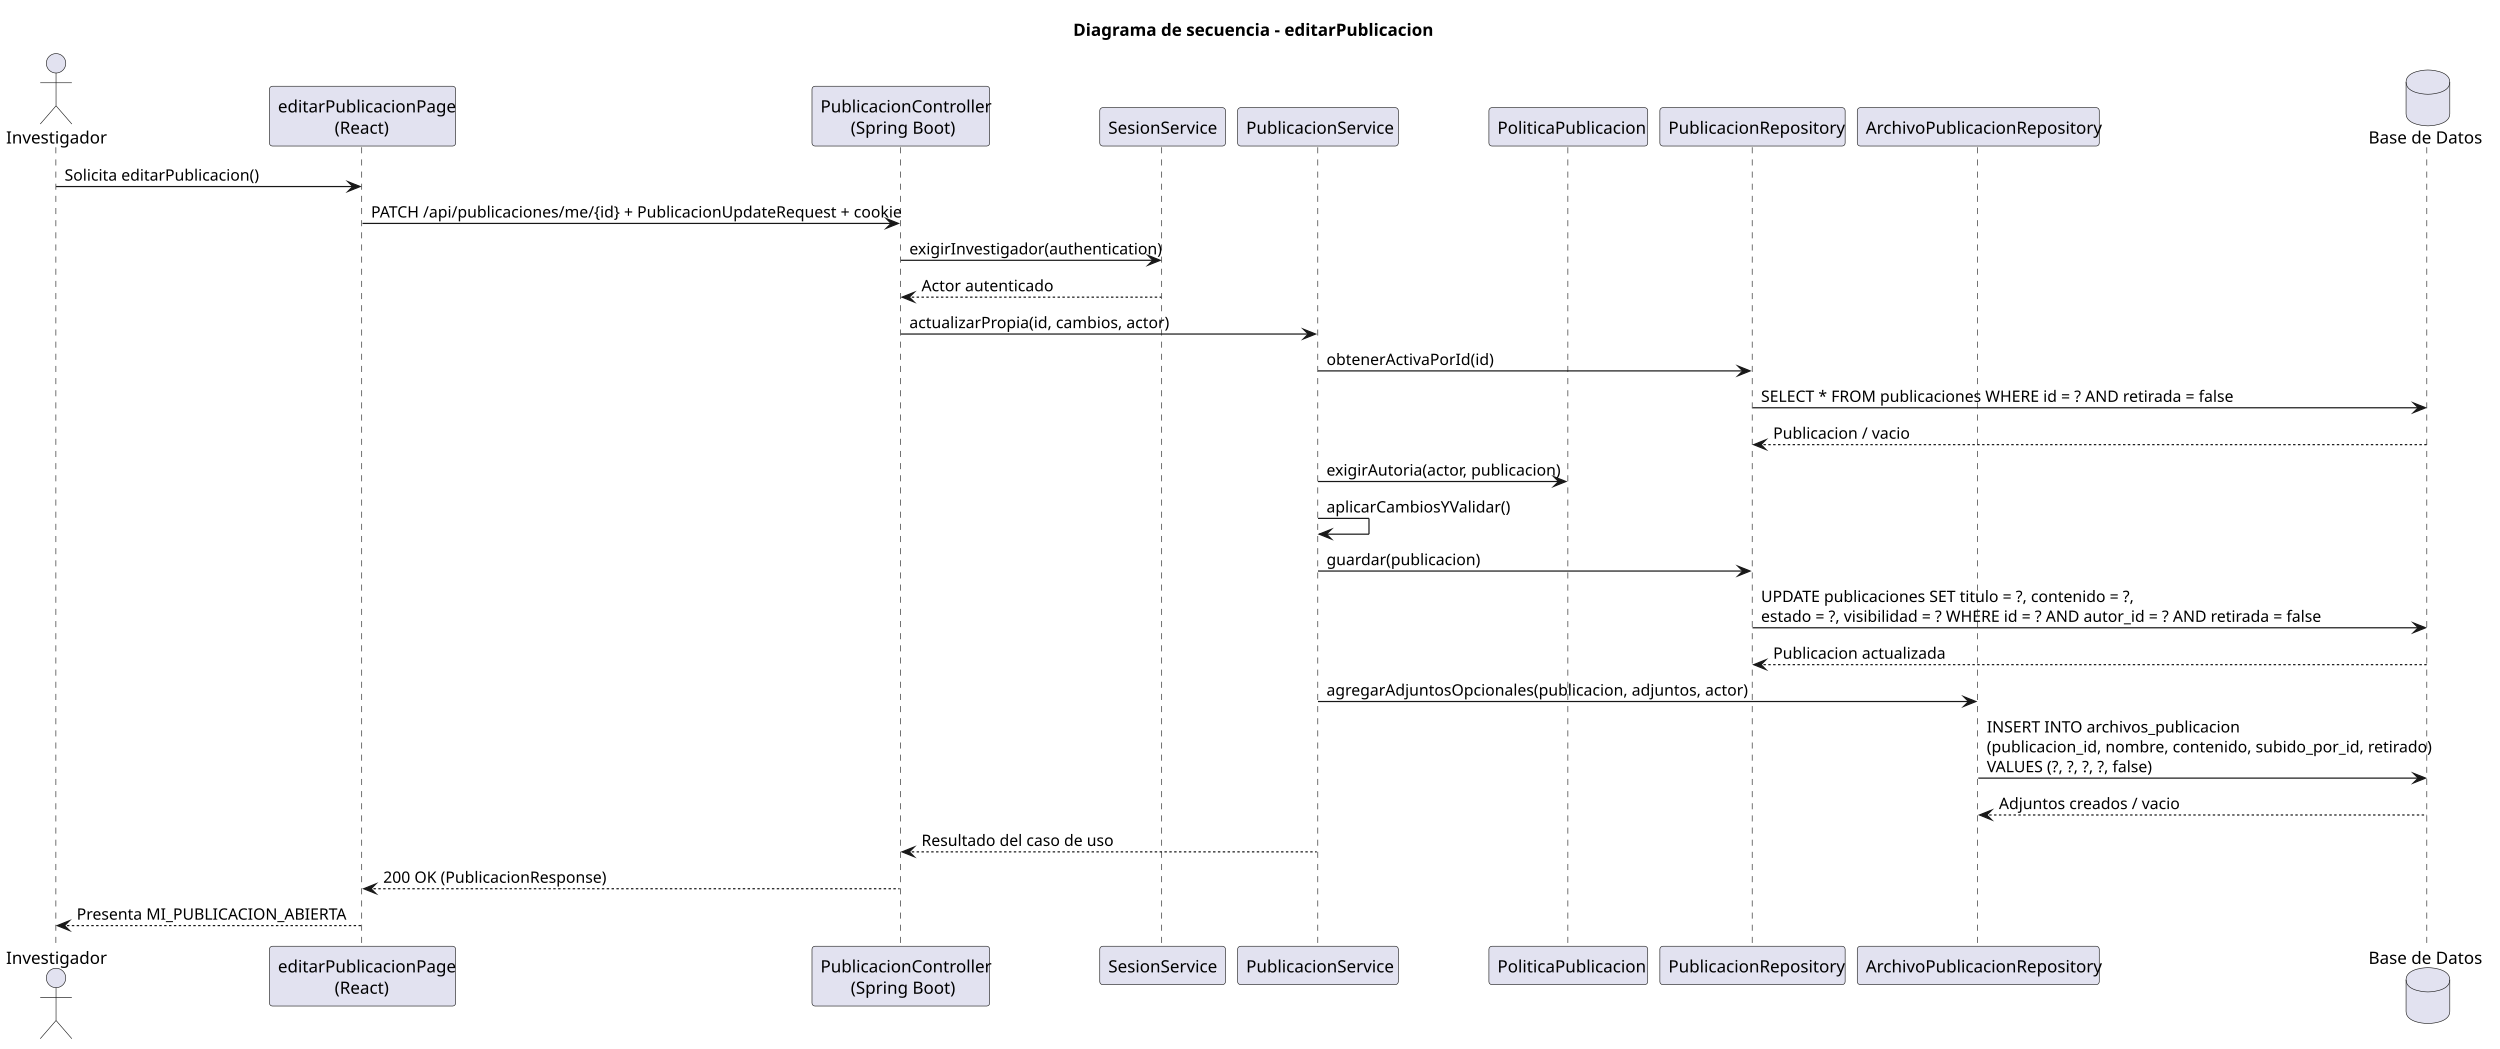
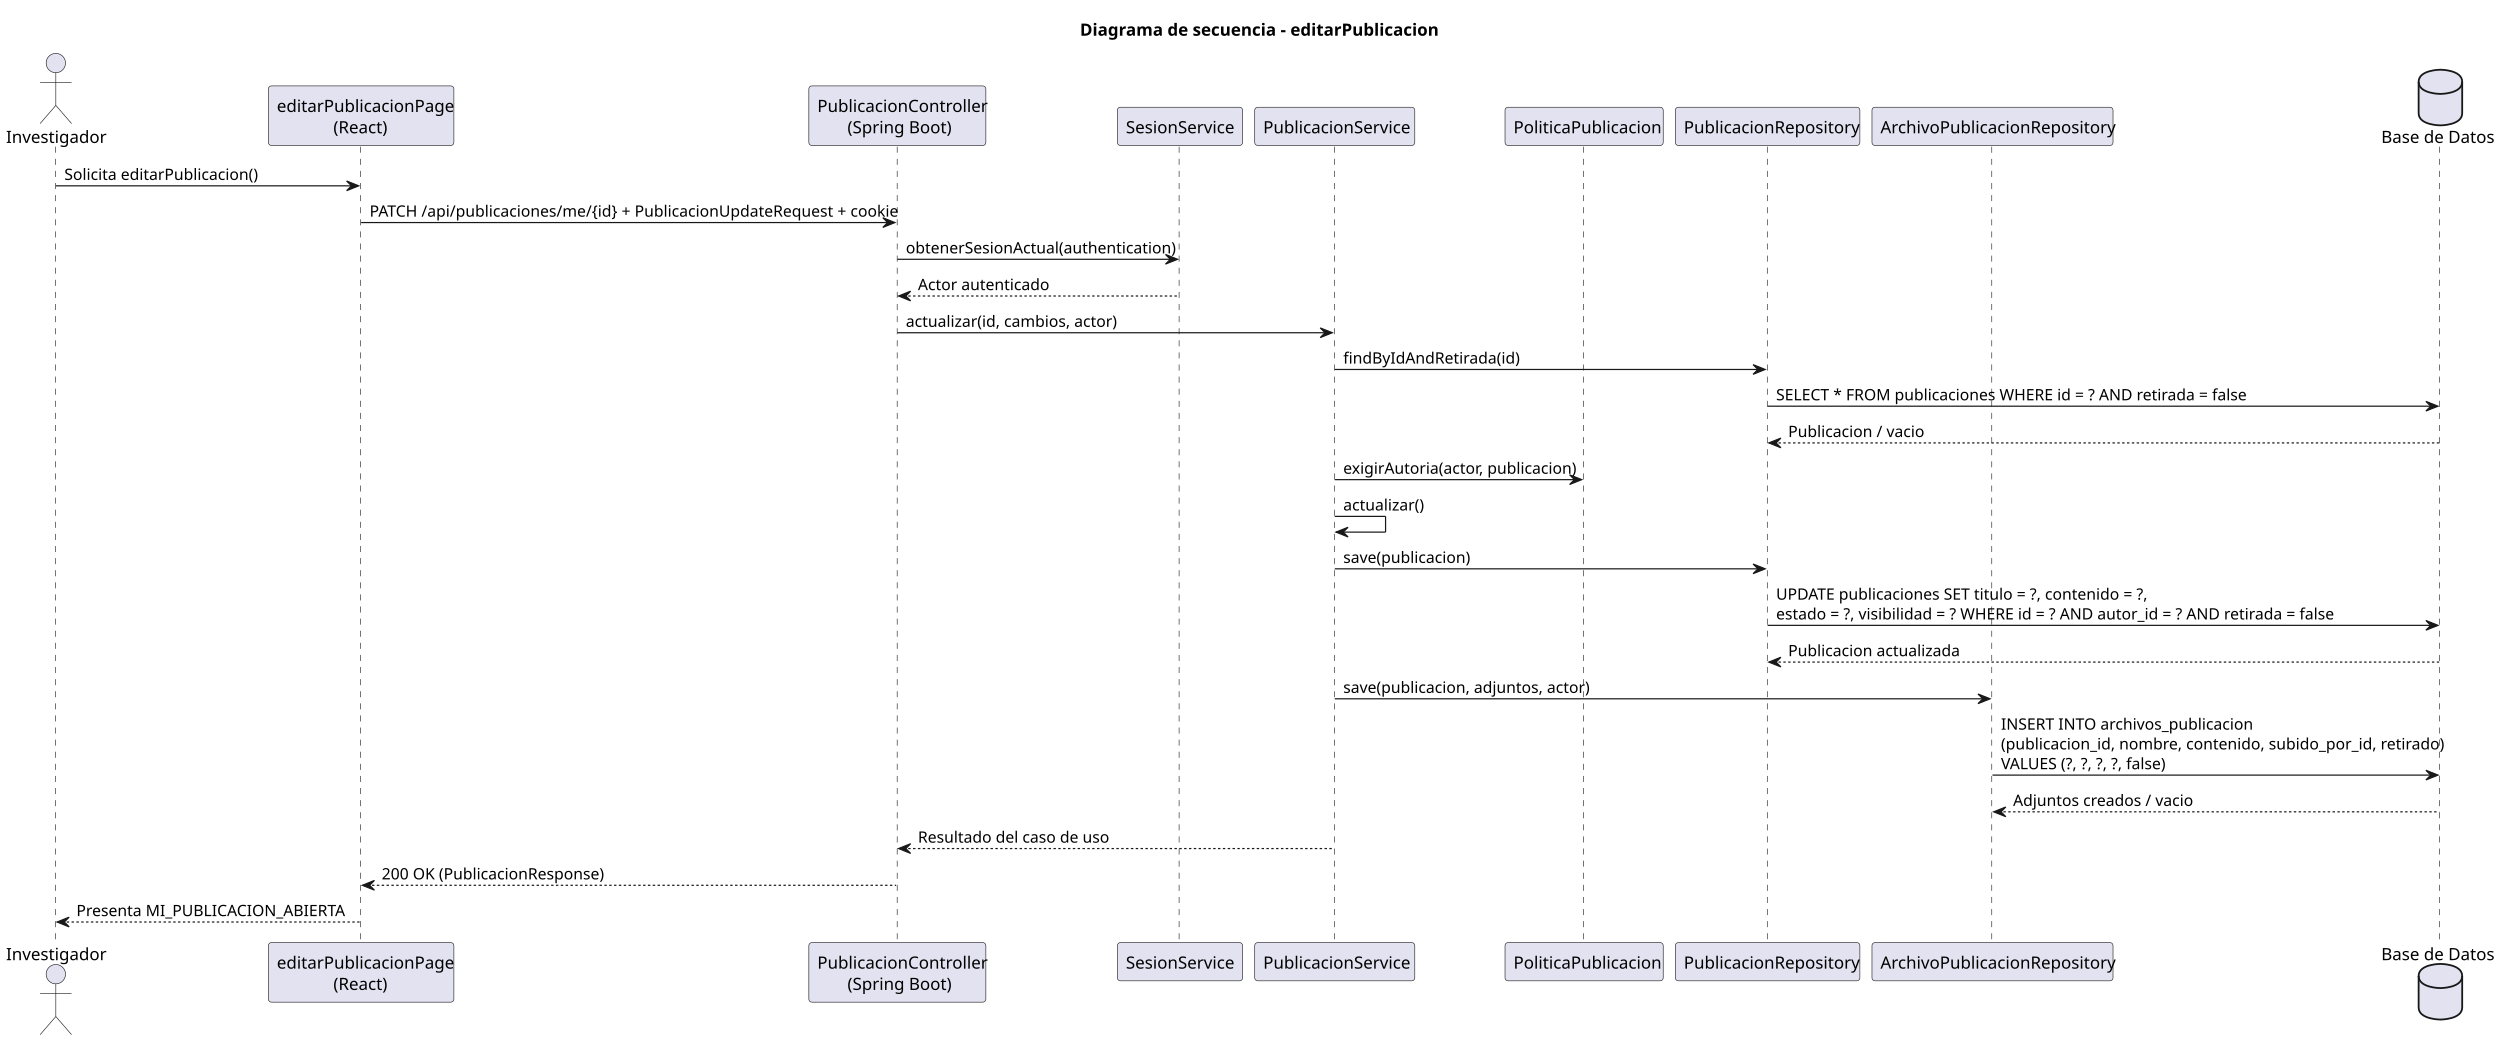
- <svg xmlns="http://www.w3.org/2000/svg" contentStyleType="text/css" data-diagram-type="SEQUENCE" height="863px" preserveAspectRatio="none" style="width:2058px;height:863px;background:#FFFFFF;" version="1.1" viewBox="0 0 2058 863" width="2058px" zoomAndPan="magnify">
+ <svg xmlns="http://www.w3.org/2000/svg" contentStyleType="text/css" height="862px" preserveAspectRatio="none" style="width:2066px;height:862px;background:#FFFFFF;" version="1.1" viewBox="0 0 2066 862" width="2066px" zoomAndPan="magnify">
  <defs />
  <g>
-     <g class="title" data-source-line="1">
-       <text fill="#000000" font-family="sans-serif" font-size="14" font-weight="700" lengthAdjust="spacing" textLength="284.772" x="883.409" y="29.533">Diagrama de secuencia - editarPublicacion</text>
-     </g>
-     <g class="participant-lifeline" data-entity-uid="part1" data-qualified-name="Investigador" data-source-line="2" id="part1-lifeline">
-       <g>
-         <rect fill="#000000" fill-opacity="0" height="658.734" width="8" x="42.134" y="121.219" />
-         <line style="stroke:#181818;stroke-width:0.5;stroke-dasharray:5,5;" x1="46" x2="46" y1="121.219" y2="779.953" />
-       </g>
-     </g>
-     <g class="participant-lifeline" data-entity-uid="part2" data-qualified-name="Frontend" data-source-line="3" id="part2-lifeline">
-       <g>
-         <rect fill="#000000" fill-opacity="0" height="658.734" width="8" x="294.434" y="121.219" />
-         <line style="stroke:#181818;stroke-width:0.5;stroke-dasharray:5,5;" x1="297.776" x2="297.776" y1="121.219" y2="779.953" />
-       </g>
-     </g>
-     <g class="participant-lifeline" data-entity-uid="part3" data-qualified-name="Api" data-source-line="4" id="part3-lifeline">
-       <g>
-         <rect fill="#000000" fill-opacity="0" height="658.734" width="8" x="737.57" y="121.219" />
-         <line style="stroke:#181818;stroke-width:0.5;stroke-dasharray:5,5;" x1="741.425" x2="741.425" y1="121.219" y2="779.953" />
-       </g>
-     </g>
-     <g class="participant-lifeline" data-entity-uid="part4" data-qualified-name="Sesion" data-source-line="5" id="part4-lifeline">
-       <g>
-         <rect fill="#000000" fill-opacity="0" height="658.734" width="8" x="953.066" y="121.219" />
-         <line style="stroke:#181818;stroke-width:0.5;stroke-dasharray:5,5;" x1="956.321" x2="956.321" y1="121.219" y2="779.953" />
-       </g>
-     </g>
-     <g class="participant-lifeline" data-entity-uid="part5" data-qualified-name="Service" data-source-line="6" id="part5-lifeline">
-       <g>
-         <rect fill="#000000" fill-opacity="0" height="658.734" width="8" x="1080.952" y="121.219" />
-         <line style="stroke:#181818;stroke-width:0.5;stroke-dasharray:5,5;" x1="1084.811" x2="1084.811" y1="121.219" y2="779.953" />
-       </g>
-     </g>
-     <g class="participant-lifeline" data-entity-uid="part6" data-qualified-name="Policy" data-source-line="7" id="part6-lifeline">
-       <g>
-         <rect fill="#000000" fill-opacity="0" height="658.734" width="8" x="1287.034" y="121.219" />
-         <line style="stroke:#181818;stroke-width:0.5;stroke-dasharray:5,5;" x1="1290.669" x2="1290.669" y1="121.219" y2="779.953" />
-       </g>
-     </g>
-     <g class="participant-lifeline" data-entity-uid="part7" data-qualified-name="Repo" data-source-line="8" id="part7-lifeline">
-       <g>
-         <rect fill="#000000" fill-opacity="0" height="658.734" width="8" x="1438.658" y="121.219" />
-         <line style="stroke:#181818;stroke-width:0.5;stroke-dasharray:5,5;" x1="1442.399" x2="1442.399" y1="121.219" y2="779.953" />
-       </g>
-     </g>
-     <g class="participant-lifeline" data-entity-uid="part8" data-qualified-name="ArchivoRepo" data-source-line="9" id="part8-lifeline">
-       <g>
-         <rect fill="#000000" fill-opacity="0" height="658.734" width="8" x="1624.516" y="121.219" />
-         <line style="stroke:#181818;stroke-width:0.5;stroke-dasharray:5,5;" x1="1627.916" x2="1627.916" y1="121.219" y2="779.953" />
-       </g>
-     </g>
-     <g class="participant-lifeline" data-entity-uid="part9" data-qualified-name="DB" data-source-line="10" id="part9-lifeline">
-       <g>
-         <rect fill="#000000" fill-opacity="0" height="658.734" width="8" x="1994.672" y="121.219" />
-         <line style="stroke:#181818;stroke-width:0.5;stroke-dasharray:5,5;" x1="1997.755" x2="1997.755" y1="121.219" y2="779.953" />
-       </g>
-     </g>
-     <g class="participant participant-head" data-entity-uid="part1" data-qualified-name="Investigador" data-source-line="2" id="part1-head">
-       <text fill="#000000" font-family="sans-serif" font-size="14" lengthAdjust="spacing" textLength="76.269" x="5" y="118.143">Investigador</text>
-       <ellipse cx="46.134" cy="52.109" fill="#E2E2F0" rx="8" ry="8" style="stroke:#181818;stroke-width:0.5;" />
-       <path d="M46.134,60.109 L46.134,87.109 M33.134,68.109 L59.134,68.109 M46.134,87.109 L33.134,102.109 M46.134,87.109 L59.134,102.109" fill="none" style="stroke:#181818;stroke-width:0.5;" />
-     </g>
-     <g class="participant participant-tail" data-entity-uid="part1" data-qualified-name="Investigador" data-source-line="2" id="part1-tail">
-       <text fill="#000000" font-family="sans-serif" font-size="14" lengthAdjust="spacing" textLength="76.269" x="5" y="793.486">Investigador</text>
-       <ellipse cx="46.134" cy="805.062" fill="#E2E2F0" rx="8" ry="8" style="stroke:#181818;stroke-width:0.5;" />
-       <path d="M46.134,813.062 L46.134,840.062 M33.134,821.062 L59.134,821.062 M46.134,840.062 L33.134,855.062 M46.134,840.062 L59.134,855.062" fill="none" style="stroke:#181818;stroke-width:0.5;" />
-     </g>
-     <g class="participant participant-head" data-entity-uid="part2" data-qualified-name="Frontend" data-source-line="3" id="part2-head">
-       <rect fill="#E2E2F0" height="49.219" rx="2.5" ry="2.5" style="stroke:#181818;stroke-width:0.5;" width="153.316" x="221.776" y="71" />
-       <text fill="#000000" font-family="sans-serif" font-size="14" lengthAdjust="spacing" textLength="139.316" x="228.776" y="92.533">editarPublicacionPage</text>
-       <text fill="#000000" font-family="sans-serif" font-size="14" lengthAdjust="spacing" textLength="45.897" x="275.486" y="110.143">(React)</text>
-     </g>
-     <g class="participant participant-tail" data-entity-uid="part2" data-qualified-name="Frontend" data-source-line="3" id="part2-tail">
-       <rect fill="#E2E2F0" height="49.219" rx="2.5" ry="2.5" style="stroke:#181818;stroke-width:0.5;" width="153.316" x="221.776" y="778.953" />
-       <text fill="#000000" font-family="sans-serif" font-size="14" lengthAdjust="spacing" textLength="139.316" x="228.776" y="800.486">editarPublicacionPage</text>
-       <text fill="#000000" font-family="sans-serif" font-size="14" lengthAdjust="spacing" textLength="45.897" x="275.486" y="818.096">(React)</text>
-     </g>
-     <g class="participant participant-head" data-entity-uid="part3" data-qualified-name="Api" data-source-line="4" id="part3-head">
-       <rect fill="#E2E2F0" height="49.219" rx="2.5" ry="2.5" style="stroke:#181818;stroke-width:0.5;" width="146.289" x="668.425" y="71" />
-       <text fill="#000000" font-family="sans-serif" font-size="14" lengthAdjust="spacing" textLength="132.289" x="675.425" y="92.533">PublicacionController</text>
-       <text fill="#000000" font-family="sans-serif" font-size="14" lengthAdjust="spacing" textLength="82.482" x="700.329" y="110.143">(Spring Boot)</text>
-     </g>
-     <g class="participant participant-tail" data-entity-uid="part3" data-qualified-name="Api" data-source-line="4" id="part3-tail">
-       <rect fill="#E2E2F0" height="49.219" rx="2.5" ry="2.5" style="stroke:#181818;stroke-width:0.5;" width="146.289" x="668.425" y="778.953" />
-       <text fill="#000000" font-family="sans-serif" font-size="14" lengthAdjust="spacing" textLength="132.289" x="675.425" y="800.486">PublicacionController</text>
-       <text fill="#000000" font-family="sans-serif" font-size="14" lengthAdjust="spacing" textLength="82.482" x="700.329" y="818.096">(Spring Boot)</text>
-     </g>
-     <g class="participant participant-head" data-entity-uid="part4" data-qualified-name="Sesion" data-source-line="5" id="part4-head">
-       <rect fill="#E2E2F0" height="31.609" rx="2.5" ry="2.5" style="stroke:#181818;stroke-width:0.5;" width="103.489" x="905.321" y="88.609" />
-       <text fill="#000000" font-family="sans-serif" font-size="14" lengthAdjust="spacing" textLength="89.489" x="912.321" y="110.143">SesionService</text>
-     </g>
-     <g class="participant participant-tail" data-entity-uid="part4" data-qualified-name="Sesion" data-source-line="5" id="part4-tail">
-       <rect fill="#E2E2F0" height="31.609" rx="2.5" ry="2.5" style="stroke:#181818;stroke-width:0.5;" width="103.489" x="905.321" y="778.953" />
-       <text fill="#000000" font-family="sans-serif" font-size="14" lengthAdjust="spacing" textLength="89.489" x="912.321" y="800.486">SesionService</text>
-     </g>
-     <g class="participant participant-head" data-entity-uid="part5" data-qualified-name="Service" data-source-line="6" id="part5-head">
-       <rect fill="#E2E2F0" height="31.609" rx="2.5" ry="2.5" style="stroke:#181818;stroke-width:0.5;" width="132.282" x="1018.811" y="88.609" />
-       <text fill="#000000" font-family="sans-serif" font-size="14" lengthAdjust="spacing" textLength="118.282" x="1025.811" y="110.143">PublicacionService</text>
-     </g>
-     <g class="participant participant-tail" data-entity-uid="part5" data-qualified-name="Service" data-source-line="6" id="part5-tail">
-       <rect fill="#E2E2F0" height="31.609" rx="2.5" ry="2.5" style="stroke:#181818;stroke-width:0.5;" width="132.282" x="1018.811" y="778.953" />
-       <text fill="#000000" font-family="sans-serif" font-size="14" lengthAdjust="spacing" textLength="118.282" x="1025.811" y="800.486">PublicacionService</text>
-     </g>
-     <g class="participant participant-head" data-entity-uid="part6" data-qualified-name="Policy" data-source-line="7" id="part6-head">
-       <rect fill="#E2E2F0" height="31.609" rx="2.5" ry="2.5" style="stroke:#181818;stroke-width:0.5;" width="130.731" x="1225.669" y="88.609" />
-       <text fill="#000000" font-family="sans-serif" font-size="14" lengthAdjust="spacing" textLength="116.731" x="1232.669" y="110.143">PoliticaPublicacion</text>
-     </g>
-     <g class="participant participant-tail" data-entity-uid="part6" data-qualified-name="Policy" data-source-line="7" id="part6-tail">
-       <rect fill="#E2E2F0" height="31.609" rx="2.5" ry="2.5" style="stroke:#181818;stroke-width:0.5;" width="130.731" x="1225.669" y="778.953" />
-       <text fill="#000000" font-family="sans-serif" font-size="14" lengthAdjust="spacing" textLength="116.731" x="1232.669" y="800.486">PoliticaPublicacion</text>
-     </g>
-     <g class="participant participant-head" data-entity-uid="part7" data-qualified-name="Repo" data-source-line="8" id="part7-head">
-       <rect fill="#E2E2F0" height="31.609" rx="2.5" ry="2.5" style="stroke:#181818;stroke-width:0.5;" width="152.517" x="1366.399" y="88.609" />
-       <text fill="#000000" font-family="sans-serif" font-size="14" lengthAdjust="spacing" textLength="138.517" x="1373.399" y="110.143">PublicacionRepository</text>
-     </g>
-     <g class="participant participant-tail" data-entity-uid="part7" data-qualified-name="Repo" data-source-line="8" id="part7-tail">
-       <rect fill="#E2E2F0" height="31.609" rx="2.5" ry="2.5" style="stroke:#181818;stroke-width:0.5;" width="152.517" x="1366.399" y="778.953" />
-       <text fill="#000000" font-family="sans-serif" font-size="14" lengthAdjust="spacing" textLength="138.517" x="1373.399" y="800.486">PublicacionRepository</text>
-     </g>
-     <g class="participant participant-head" data-entity-uid="part8" data-qualified-name="ArchivoRepo" data-source-line="9" id="part8-head">
-       <rect fill="#E2E2F0" height="31.609" rx="2.5" ry="2.5" style="stroke:#181818;stroke-width:0.5;" width="199.199" x="1528.916" y="88.609" />
-       <text fill="#000000" font-family="sans-serif" font-size="14" lengthAdjust="spacing" textLength="185.199" x="1535.916" y="110.143">ArchivoPublicacionRepository</text>
-     </g>
-     <g class="participant participant-tail" data-entity-uid="part8" data-qualified-name="ArchivoRepo" data-source-line="9" id="part8-tail">
-       <rect fill="#E2E2F0" height="31.609" rx="2.5" ry="2.5" style="stroke:#181818;stroke-width:0.5;" width="199.199" x="1528.916" y="778.953" />
-       <text fill="#000000" font-family="sans-serif" font-size="14" lengthAdjust="spacing" textLength="185.199" x="1535.916" y="800.486">ArchivoPublicacionRepository</text>
-     </g>
-     <g class="participant participant-head" data-entity-uid="part9" data-qualified-name="DB" data-source-line="10" id="part9-head">
-       <text fill="#000000" font-family="sans-serif" font-size="14" lengthAdjust="spacing" textLength="91.834" x="1949.755" y="118.143">Base de Datos</text>
-       <path d="M1980.672,67.609 C1980.672,57.609 1998.672,57.609 1998.672,57.609 C1998.672,57.609 2016.672,57.609 2016.672,67.609 L2016.672,93.609 C2016.672,103.609 1998.672,103.609 1998.672,103.609 C1998.672,103.609 1980.672,103.609 1980.672,93.609 L1980.672,67.609" fill="#E2E2F0" style="stroke:#181818;stroke-width:0.5;" />
-       <path d="M1980.672,67.609 C1980.672,77.609 1998.672,77.609 1998.672,77.609 C1998.672,77.609 2016.672,77.609 2016.672,67.609" fill="none" style="stroke:#181818;stroke-width:0.5;" />
-     </g>
-     <g class="participant participant-tail" data-entity-uid="part9" data-qualified-name="DB" data-source-line="10" id="part9-tail">
-       <text fill="#000000" font-family="sans-serif" font-size="14" lengthAdjust="spacing" textLength="91.834" x="1949.755" y="793.486">Base de Datos</text>
-       <path d="M1980.672,806.562 C1980.672,796.562 1998.672,796.562 1998.672,796.562 C1998.672,796.562 2016.672,796.562 2016.672,806.562 L2016.672,832.562 C2016.672,842.562 1998.672,842.562 1998.672,842.562 C1998.672,842.562 1980.672,842.562 1980.672,832.562 L1980.672,806.562" fill="#E2E2F0" style="stroke:#181818;stroke-width:0.5;" />
-       <path d="M1980.672,806.562 C1980.672,816.562 1998.672,816.562 1998.672,816.562 C1998.672,816.562 2016.672,816.562 2016.672,806.562" fill="none" style="stroke:#181818;stroke-width:0.5;" />
-     </g>
-     <g class="message" data-entity-1="part1" data-entity-2="part2" data-source-line="12" id="msg1">
-       <polygon fill="#181818" points="286.434,149.57,296.434,153.57,286.434,157.57,290.434,153.57" style="stroke:#181818;stroke-width:1;stroke-linejoin:miter;stroke-miterlimit:10;" />
-       <line style="stroke:#181818;stroke-width:1;" x1="46.134" x2="292.434" y1="153.57" y2="153.57" />
-       <text fill="#000000" font-family="sans-serif" font-size="13" lengthAdjust="spacing" textLength="153.182" x="53.134" y="148.714">Solicita editarPublicacion()</text>
-     </g>
-     <g class="message" data-entity-1="part2" data-entity-2="part3" data-source-line="13" id="msg2">
-       <polygon fill="#181818" points="729.57,179.922,739.57,183.922,729.57,187.922,733.57,183.922" style="stroke:#181818;stroke-width:1;stroke-linejoin:miter;stroke-miterlimit:10;" />
-       <line style="stroke:#181818;stroke-width:1;" x1="298.434" x2="735.57" y1="183.922" y2="183.922" />
-       <text fill="#000000" font-family="sans-serif" font-size="13" lengthAdjust="spacing" textLength="419.136" x="305.434" y="179.065">PATCH /api/publicaciones/me/{id} + PublicacionUpdateRequest + cookie</text>
-     </g>
-     <g class="message" data-entity-1="part3" data-entity-2="part4" data-source-line="14" id="msg3">
-       <polygon fill="#181818" points="945.066,210.273,955.066,214.273,945.066,218.273,949.066,214.273" style="stroke:#181818;stroke-width:1;stroke-linejoin:miter;stroke-miterlimit:10;" />
-       <line style="stroke:#181818;stroke-width:1;" x1="741.57" x2="951.066" y1="214.273" y2="214.273" />
-       <text fill="#000000" font-family="sans-serif" font-size="13" lengthAdjust="spacing" textLength="191.496" x="748.57" y="209.417">exigirInvestigador(authentication)</text>
-     </g>
-     <g class="message" data-entity-1="part4" data-entity-2="part3" data-source-line="15" id="msg4">
-       <polygon fill="#181818" points="752.57,240.625,742.57,244.625,752.57,248.625,748.57,244.625" style="stroke:#181818;stroke-width:1;stroke-linejoin:miter;stroke-miterlimit:10;" />
-       <line style="stroke:#181818;stroke-width:1;stroke-dasharray:2,2;" x1="746.57" x2="956.066" y1="244.625" y2="244.625" />
-       <text fill="#000000" font-family="sans-serif" font-size="13" lengthAdjust="spacing" textLength="101.175" x="758.57" y="239.769">Actor autenticado</text>
-     </g>
-     <g class="message" data-entity-1="part3" data-entity-2="part5" data-source-line="16" id="msg5">
-       <polygon fill="#181818" points="1072.952,270.977,1082.952,274.977,1072.952,278.977,1076.952,274.977" style="stroke:#181818;stroke-width:1;stroke-linejoin:miter;stroke-miterlimit:10;" />
-       <line style="stroke:#181818;stroke-width:1;" x1="741.57" x2="1078.952" y1="274.977" y2="274.977" />
-       <text fill="#000000" font-family="sans-serif" font-size="13" lengthAdjust="spacing" textLength="203.747" x="748.57" y="270.12">actualizarPropia(id, cambios, actor)</text>
-     </g>
-     <g class="message" data-entity-1="part5" data-entity-2="part7" data-source-line="17" id="msg6">
-       <polygon fill="#181818" points="1430.658,301.328,1440.658,305.328,1430.658,309.328,1434.658,305.328" style="stroke:#181818;stroke-width:1;stroke-linejoin:miter;stroke-miterlimit:10;" />
-       <line style="stroke:#181818;stroke-width:1;" x1="1084.952" x2="1436.658" y1="305.328" y2="305.328" />
-       <text fill="#000000" font-family="sans-serif" font-size="13" lengthAdjust="spacing" textLength="129.34" x="1091.952" y="300.472">obtenerActivaPorId(id)</text>
-     </g>
-     <g class="message" data-entity-1="part7" data-entity-2="part9" data-source-line="18" id="msg7">
-       <polygon fill="#181818" points="1986.672,331.68,1996.672,335.68,1986.672,339.68,1990.672,335.68" style="stroke:#181818;stroke-width:1;stroke-linejoin:miter;stroke-miterlimit:10;" />
-       <line style="stroke:#181818;stroke-width:1;" x1="1442.658" x2="1992.672" y1="335.68" y2="335.68" />
-       <text fill="#000000" font-family="sans-serif" font-size="13" lengthAdjust="spacing" textLength="392.31" x="1449.658" y="330.823">SELECT * FROM publicaciones WHERE id = ? AND retirada = false</text>
-     </g>
-     <g class="message" data-entity-1="part9" data-entity-2="part7" data-source-line="19" id="msg8">
-       <polygon fill="#181818" points="1453.658,362.031,1443.658,366.031,1453.658,370.031,1449.658,366.031" style="stroke:#181818;stroke-width:1;stroke-linejoin:miter;stroke-miterlimit:10;" />
-       <line style="stroke:#181818;stroke-width:1;stroke-dasharray:2,2;" x1="1447.658" x2="1997.672" y1="366.031" y2="366.031" />
-       <text fill="#000000" font-family="sans-serif" font-size="13" lengthAdjust="spacing" textLength="107.669" x="1459.658" y="361.175">Publicacion / vacio</text>
-     </g>
-     <g class="message" data-entity-1="part5" data-entity-2="part6" data-source-line="20" id="msg9">
-       <polygon fill="#181818" points="1279.034,392.383,1289.034,396.383,1279.034,400.383,1283.034,396.383" style="stroke:#181818;stroke-width:1;stroke-linejoin:miter;stroke-miterlimit:10;" />
-       <line style="stroke:#181818;stroke-width:1;" x1="1084.952" x2="1285.034" y1="396.383" y2="396.383" />
-       <text fill="#000000" font-family="sans-serif" font-size="13" lengthAdjust="spacing" textLength="182.083" x="1091.952" y="391.526">exigirAutoria(actor, publicacion)</text>
-     </g>
-     <g class="message" data-entity-1="part5" data-entity-2="part5" data-source-line="21" id="msg10">
-       <line style="stroke:#181818;stroke-width:1;" x1="1084.952" x2="1126.952" y1="426.734" y2="426.734" />
-       <line style="stroke:#181818;stroke-width:1;" x1="1126.952" x2="1126.952" y1="426.734" y2="439.734" />
-       <line style="stroke:#181818;stroke-width:1;" x1="1085.952" x2="1126.952" y1="439.734" y2="439.734" />
-       <polygon fill="#181818" points="1095.952,435.734,1085.952,439.734,1095.952,443.734,1091.952,439.734" style="stroke:#181818;stroke-width:1;stroke-linejoin:miter;stroke-miterlimit:10;" />
-       <text fill="#000000" font-family="sans-serif" font-size="13" lengthAdjust="spacing" textLength="147.386" x="1091.952" y="421.878">aplicarCambiosYValidar()</text>
-     </g>
-     <g class="message" data-entity-1="part5" data-entity-2="part7" data-source-line="22" id="msg11">
-       <polygon fill="#181818" points="1430.658,466.086,1440.658,470.086,1430.658,474.086,1434.658,470.086" style="stroke:#181818;stroke-width:1;stroke-linejoin:miter;stroke-miterlimit:10;" />
-       <line style="stroke:#181818;stroke-width:1;" x1="1084.952" x2="1436.658" y1="470.086" y2="470.086" />
-       <text fill="#000000" font-family="sans-serif" font-size="13" lengthAdjust="spacing" textLength="118.511" x="1091.952" y="465.229">guardar(publicacion)</text>
-     </g>
-     <g class="message" data-entity-1="part7" data-entity-2="part9" data-source-line="23" id="msg12">
-       <polygon fill="#181818" points="1986.672,512.789,1996.672,516.789,1986.672,520.789,1990.672,516.789" style="stroke:#181818;stroke-width:1;stroke-linejoin:miter;stroke-miterlimit:10;" />
-       <line style="stroke:#181818;stroke-width:1;" x1="1442.658" x2="1992.672" y1="516.789" y2="516.789" />
-       <text fill="#000000" font-family="sans-serif" font-size="13" lengthAdjust="spacing" textLength="306.389" x="1449.658" y="495.581">UPDATE publicaciones SET titulo = ?, contenido = ?,</text>
-       <text fill="#000000" font-family="sans-serif" font-size="13" lengthAdjust="spacing" textLength="459.202" x="1449.658" y="511.933">estado = ?, visibilidad = ? WHERE id = ? AND autor_id = ? AND retirada = false</text>
-     </g>
-     <g class="message" data-entity-1="part9" data-entity-2="part7" data-source-line="24" id="msg13">
-       <polygon fill="#181818" points="1453.658,543.141,1443.658,547.141,1453.658,551.141,1449.658,547.141" style="stroke:#181818;stroke-width:1;stroke-linejoin:miter;stroke-miterlimit:10;" />
-       <line style="stroke:#181818;stroke-width:1;stroke-dasharray:2,2;" x1="1447.658" x2="1997.672" y1="547.141" y2="547.141" />
-       <text fill="#000000" font-family="sans-serif" font-size="13" lengthAdjust="spacing" textLength="135.865" x="1459.658" y="542.284">Publicacion actualizada</text>
-     </g>
-     <g class="message" data-entity-1="part5" data-entity-2="part8" data-source-line="25" id="msg14">
-       <polygon fill="#181818" points="1616.516,573.492,1626.516,577.492,1616.516,581.492,1620.516,577.492" style="stroke:#181818;stroke-width:1;stroke-linejoin:miter;stroke-miterlimit:10;" />
-       <line style="stroke:#181818;stroke-width:1;" x1="1084.952" x2="1622.516" y1="577.492" y2="577.492" />
-       <text fill="#000000" font-family="sans-serif" font-size="13" lengthAdjust="spacing" textLength="326.638" x="1091.952" y="572.636">agregarAdjuntosOpcionales(publicacion, adjuntos, actor)</text>
-     </g>
-     <g class="message" data-entity-1="part8" data-entity-2="part9" data-source-line="26" id="msg15">
-       <polygon fill="#181818" points="1986.672,636.547,1996.672,640.547,1986.672,644.547,1990.672,640.547" style="stroke:#181818;stroke-width:1;stroke-linejoin:miter;stroke-miterlimit:10;" />
-       <line style="stroke:#181818;stroke-width:1;" x1="1628.516" x2="1992.672" y1="640.547" y2="640.547" />
-       <text fill="#000000" font-family="sans-serif" font-size="13" lengthAdjust="spacing" textLength="206.629" x="1635.516" y="602.987">INSERT INTO archivos_publicacion</text>
-       <text fill="#000000" font-family="sans-serif" font-size="13" lengthAdjust="spacing" textLength="346.157" x="1635.516" y="619.339">(publicacion_id, nombre, contenido, subido_por_id, retirado)</text>
-       <text fill="#000000" font-family="sans-serif" font-size="13" lengthAdjust="spacing" textLength="148.846" x="1635.516" y="635.69">VALUES (?, ?, ?, ?, false)</text>
-     </g>
-     <g class="message" data-entity-1="part9" data-entity-2="part8" data-source-line="27" id="msg16">
-       <polygon fill="#181818" points="1639.516,666.898,1629.516,670.898,1639.516,674.898,1635.516,670.898" style="stroke:#181818;stroke-width:1;stroke-linejoin:miter;stroke-miterlimit:10;" />
-       <line style="stroke:#181818;stroke-width:1;stroke-dasharray:2,2;" x1="1633.516" x2="1997.672" y1="670.898" y2="670.898" />
-       <text fill="#000000" font-family="sans-serif" font-size="13" lengthAdjust="spacing" textLength="141.635" x="1645.516" y="666.042">Adjuntos creados / vacio</text>
-     </g>
-     <g class="message" data-entity-1="part5" data-entity-2="part3" data-source-line="28" id="msg17">
-       <polygon fill="#181818" points="752.57,697.25,742.57,701.25,752.57,705.25,748.57,701.25" style="stroke:#181818;stroke-width:1;stroke-linejoin:miter;stroke-miterlimit:10;" />
-       <line style="stroke:#181818;stroke-width:1;stroke-dasharray:2,2;" x1="746.57" x2="1083.952" y1="701.25" y2="701.25" />
-       <text fill="#000000" font-family="sans-serif" font-size="13" lengthAdjust="spacing" textLength="153.213" x="758.57" y="696.394">Resultado del caso de uso</text>
-     </g>
-     <g class="message" data-entity-1="part3" data-entity-2="part2" data-source-line="29" id="msg18">
-       <polygon fill="#181818" points="309.434,727.602,299.434,731.602,309.434,735.602,305.434,731.602" style="stroke:#181818;stroke-width:1;stroke-linejoin:miter;stroke-miterlimit:10;" />
-       <line style="stroke:#181818;stroke-width:1;stroke-dasharray:2,2;" x1="303.434" x2="740.57" y1="731.602" y2="731.602" />
-       <text fill="#000000" font-family="sans-serif" font-size="13" lengthAdjust="spacing" textLength="181.378" x="315.434" y="726.745">200 OK (PublicacionResponse)</text>
-     </g>
-     <g class="message" data-entity-1="part2" data-entity-2="part1" data-source-line="30" id="msg19">
-       <polygon fill="#181818" points="57.134,757.953,47.134,761.953,57.134,765.953,53.134,761.953" style="stroke:#181818;stroke-width:1;stroke-linejoin:miter;stroke-miterlimit:10;" />
-       <line style="stroke:#181818;stroke-width:1;stroke-dasharray:2,2;" x1="51.134" x2="297.434" y1="761.953" y2="761.953" />
-       <text fill="#000000" font-family="sans-serif" font-size="13" lengthAdjust="spacing" textLength="228.3" x="63.134" y="757.097">Presenta MI_PUBLICACION_ABIERTA</text>
-     </g>
+     <text fill="#000000" font-family="sans-serif" font-size="14" font-weight="bold" lengthAdjust="spacing" textLength="284.772" x="892.451" y="29.533">Diagrama de secuencia - editarPublicacion</text>
+     <line style="stroke:#181818;stroke-width:0.5;stroke-dasharray:5.0,5.0;" x1="46" x2="46" y1="121.219" y2="779.953" />
+     <line style="stroke:#181818;stroke-width:0.5;stroke-dasharray:5.0,5.0;" x1="297.776" x2="297.776" y1="121.219" y2="779.953" />
+     <line style="stroke:#181818;stroke-width:0.5;stroke-dasharray:5.0,5.0;" x1="741.425" x2="741.425" y1="121.219" y2="779.953" />
+     <line style="stroke:#181818;stroke-width:0.5;stroke-dasharray:5.0,5.0;" x1="974.406" x2="974.406" y1="121.219" y2="779.953" />
+     <line style="stroke:#181818;stroke-width:0.5;stroke-dasharray:5.0,5.0;" x1="1102.895" x2="1102.895" y1="121.219" y2="779.953" />
+     <line style="stroke:#181818;stroke-width:0.5;stroke-dasharray:5.0,5.0;" x1="1308.753" x2="1308.753" y1="121.219" y2="779.953" />
+     <line style="stroke:#181818;stroke-width:0.5;stroke-dasharray:5.0,5.0;" x1="1460.484" x2="1460.484" y1="121.219" y2="779.953" />
+     <line style="stroke:#181818;stroke-width:0.5;stroke-dasharray:5.0,5.0;" x1="1646.001" x2="1646.001" y1="121.219" y2="779.953" />
+     <line style="stroke:#181818;stroke-width:0.5;stroke-dasharray:5.0,5.0;" x1="2015.84" x2="2015.84" y1="121.219" y2="779.953" />
+     <text fill="#000000" font-family="sans-serif" font-size="14" lengthAdjust="spacing" textLength="76.269" x="5" y="118.143">Investigador</text>
+     <ellipse cx="46.134" cy="52.109" fill="#E2E2F0" rx="8" ry="8" style="stroke:#181818;stroke-width:0.5;" />
+     <path d="M46.134,60.109 L46.134,87.109 M33.134,68.109 L59.134,68.109 M46.134,87.109 L33.134,102.109 M46.134,87.109 L59.134,102.109 " fill="none" style="stroke:#181818;stroke-width:0.5;" />
+     <text fill="#000000" font-family="sans-serif" font-size="14" lengthAdjust="spacing" textLength="76.269" x="5" y="793.486">Investigador</text>
+     <ellipse cx="46.134" cy="805.062" fill="#E2E2F0" rx="8" ry="8" style="stroke:#181818;stroke-width:0.5;" />
+     <path d="M46.134,813.062 L46.134,840.062 M33.134,821.062 L59.134,821.062 M46.134,840.062 L33.134,855.062 M46.134,840.062 L59.134,855.062 " fill="none" style="stroke:#181818;stroke-width:0.5;" />
+     <rect fill="#E2E2F0" height="49.219" rx="2.5" ry="2.5" style="stroke:#181818;stroke-width:0.5;" width="153.316" x="221.776" y="71" />
+     <text fill="#000000" font-family="sans-serif" font-size="14" lengthAdjust="spacing" textLength="139.316" x="228.776" y="92.533">editarPublicacionPage</text>
+     <text fill="#000000" font-family="sans-serif" font-size="14" lengthAdjust="spacing" textLength="45.897" x="275.486" y="110.143">(React)</text>
+     <rect fill="#E2E2F0" height="49.219" rx="2.5" ry="2.5" style="stroke:#181818;stroke-width:0.5;" width="153.316" x="221.776" y="778.953" />
+     <text fill="#000000" font-family="sans-serif" font-size="14" lengthAdjust="spacing" textLength="139.316" x="228.776" y="800.486">editarPublicacionPage</text>
+     <text fill="#000000" font-family="sans-serif" font-size="14" lengthAdjust="spacing" textLength="45.897" x="275.486" y="818.096">(React)</text>
+     <rect fill="#E2E2F0" height="49.219" rx="2.5" ry="2.5" style="stroke:#181818;stroke-width:0.5;" width="146.289" x="668.425" y="71" />
+     <text fill="#000000" font-family="sans-serif" font-size="14" lengthAdjust="spacing" textLength="132.289" x="675.425" y="92.533">PublicacionController</text>
+     <text fill="#000000" font-family="sans-serif" font-size="14" lengthAdjust="spacing" textLength="82.482" x="700.329" y="110.143">(Spring Boot)</text>
+     <rect fill="#E2E2F0" height="49.219" rx="2.5" ry="2.5" style="stroke:#181818;stroke-width:0.5;" width="146.289" x="668.425" y="778.953" />
+     <text fill="#000000" font-family="sans-serif" font-size="14" lengthAdjust="spacing" textLength="132.289" x="675.425" y="800.486">PublicacionController</text>
+     <text fill="#000000" font-family="sans-serif" font-size="14" lengthAdjust="spacing" textLength="82.482" x="700.329" y="818.096">(Spring Boot)</text>
+     <rect fill="#E2E2F0" height="31.609" rx="2.5" ry="2.5" style="stroke:#181818;stroke-width:0.5;" width="103.489" x="923.406" y="88.609" />
+     <text fill="#000000" font-family="sans-serif" font-size="14" lengthAdjust="spacing" textLength="89.489" x="930.406" y="110.143">SesionService</text>
+     <rect fill="#E2E2F0" height="31.609" rx="2.5" ry="2.5" style="stroke:#181818;stroke-width:0.5;" width="103.489" x="923.406" y="778.953" />
+     <text fill="#000000" font-family="sans-serif" font-size="14" lengthAdjust="spacing" textLength="89.489" x="930.406" y="800.486">SesionService</text>
+     <rect fill="#E2E2F0" height="31.609" rx="2.5" ry="2.5" style="stroke:#181818;stroke-width:0.5;" width="132.282" x="1036.895" y="88.609" />
+     <text fill="#000000" font-family="sans-serif" font-size="14" lengthAdjust="spacing" textLength="118.282" x="1043.895" y="110.143">PublicacionService</text>
+     <rect fill="#E2E2F0" height="31.609" rx="2.5" ry="2.5" style="stroke:#181818;stroke-width:0.5;" width="132.282" x="1036.895" y="778.953" />
+     <text fill="#000000" font-family="sans-serif" font-size="14" lengthAdjust="spacing" textLength="118.282" x="1043.895" y="800.486">PublicacionService</text>
+     <rect fill="#E2E2F0" height="31.609" rx="2.5" ry="2.5" style="stroke:#181818;stroke-width:0.5;" width="130.731" x="1243.753" y="88.609" />
+     <text fill="#000000" font-family="sans-serif" font-size="14" lengthAdjust="spacing" textLength="116.731" x="1250.753" y="110.143">PoliticaPublicacion</text>
+     <rect fill="#E2E2F0" height="31.609" rx="2.5" ry="2.5" style="stroke:#181818;stroke-width:0.5;" width="130.731" x="1243.753" y="778.953" />
+     <text fill="#000000" font-family="sans-serif" font-size="14" lengthAdjust="spacing" textLength="116.731" x="1250.753" y="800.486">PoliticaPublicacion</text>
+     <rect fill="#E2E2F0" height="31.609" rx="2.5" ry="2.5" style="stroke:#181818;stroke-width:0.5;" width="152.517" x="1384.484" y="88.609" />
+     <text fill="#000000" font-family="sans-serif" font-size="14" lengthAdjust="spacing" textLength="138.517" x="1391.484" y="110.143">PublicacionRepository</text>
+     <rect fill="#E2E2F0" height="31.609" rx="2.5" ry="2.5" style="stroke:#181818;stroke-width:0.5;" width="152.517" x="1384.484" y="778.953" />
+     <text fill="#000000" font-family="sans-serif" font-size="14" lengthAdjust="spacing" textLength="138.517" x="1391.484" y="800.486">PublicacionRepository</text>
+     <rect fill="#E2E2F0" height="31.609" rx="2.5" ry="2.5" style="stroke:#181818;stroke-width:0.5;" width="199.199" x="1547.001" y="88.609" />
+     <text fill="#000000" font-family="sans-serif" font-size="14" lengthAdjust="spacing" textLength="185.199" x="1554.001" y="110.143">ArchivoPublicacionRepository</text>
+     <rect fill="#E2E2F0" height="31.609" rx="2.5" ry="2.5" style="stroke:#181818;stroke-width:0.5;" width="199.199" x="1547.001" y="778.953" />
+     <text fill="#000000" font-family="sans-serif" font-size="14" lengthAdjust="spacing" textLength="185.199" x="1554.001" y="800.486">ArchivoPublicacionRepository</text>
+     <text fill="#000000" font-family="sans-serif" font-size="14" lengthAdjust="spacing" textLength="91.834" x="1967.84" y="118.143">Base de Datos</text>
+     <path d="M1998.757,67.609 C1998.757,57.609 2016.757,57.609 2016.757,57.609 C2016.757,57.609 2034.757,57.609 2034.757,67.609 L2034.757,93.609 C2034.757,103.609 2016.757,103.609 2016.757,103.609 C2016.757,103.609 1998.757,103.609 1998.757,93.609 L1998.757,67.609 " fill="#E2E2F0" style="stroke:#181818;stroke-width:1.5;" />
+     <path d="M1998.757,67.609 C1998.757,77.609 2016.757,77.609 2016.757,77.609 C2016.757,77.609 2034.757,77.609 2034.757,67.609 " fill="none" style="stroke:#181818;stroke-width:1.5;" />
+     <text fill="#000000" font-family="sans-serif" font-size="14" lengthAdjust="spacing" textLength="91.834" x="1967.84" y="793.486">Base de Datos</text>
+     <path d="M1998.757,806.562 C1998.757,796.562 2016.757,796.562 2016.757,796.562 C2016.757,796.562 2034.757,796.562 2034.757,806.562 L2034.757,832.562 C2034.757,842.562 2016.757,842.562 2016.757,842.562 C2016.757,842.562 1998.757,842.562 1998.757,832.562 L1998.757,806.562 " fill="#E2E2F0" style="stroke:#181818;stroke-width:1.5;" />
+     <path d="M1998.757,806.562 C1998.757,816.562 2016.757,816.562 2016.757,816.562 C2016.757,816.562 2034.757,816.562 2034.757,806.562 " fill="none" style="stroke:#181818;stroke-width:1.5;" />
+     <polygon fill="#181818" points="286.434,149.57,296.434,153.57,286.434,157.57,290.434,153.57" style="stroke:#181818;stroke-width:1;" />
+     <line style="stroke:#181818;stroke-width:1;" x1="46.134" x2="292.434" y1="153.57" y2="153.57" />
+     <text fill="#000000" font-family="sans-serif" font-size="13" lengthAdjust="spacing" textLength="153.182" x="53.134" y="148.714">Solicita editarPublicacion()</text>
+     <polygon fill="#181818" points="729.57,179.922,739.57,183.922,729.57,187.922,733.57,183.922" style="stroke:#181818;stroke-width:1;" />
+     <line style="stroke:#181818;stroke-width:1;" x1="298.434" x2="735.57" y1="183.922" y2="183.922" />
+     <text fill="#000000" font-family="sans-serif" font-size="13" lengthAdjust="spacing" textLength="419.136" x="305.434" y="179.065">PATCH /api/publicaciones/me/{id} + PublicacionUpdateRequest + cookie</text>
+     <polygon fill="#181818" points="963.15,210.273,973.15,214.273,963.15,218.273,967.15,214.273" style="stroke:#181818;stroke-width:1;" />
+     <line style="stroke:#181818;stroke-width:1;" x1="741.57" x2="969.15" y1="214.273" y2="214.273" />
+     <text fill="#000000" font-family="sans-serif" font-size="13" lengthAdjust="spacing" textLength="209.581" x="748.57" y="209.417">obtenerSesionActual(authentication)</text>
+     <polygon fill="#181818" points="752.57,240.625,742.57,244.625,752.57,248.625,748.57,244.625" style="stroke:#181818;stroke-width:1;" />
+     <line style="stroke:#181818;stroke-width:1;stroke-dasharray:2.0,2.0;" x1="746.57" x2="974.15" y1="244.625" y2="244.625" />
+     <text fill="#000000" font-family="sans-serif" font-size="13" lengthAdjust="spacing" textLength="101.175" x="758.57" y="239.769">Actor autenticado</text>
+     <polygon fill="#181818" points="1091.036,270.977,1101.036,274.977,1091.036,278.977,1095.036,274.977" style="stroke:#181818;stroke-width:1;" />
+     <line style="stroke:#181818;stroke-width:1;" x1="741.57" x2="1097.036" y1="274.977" y2="274.977" />
+     <text fill="#000000" font-family="sans-serif" font-size="13" lengthAdjust="spacing" textLength="166.169" x="748.57" y="270.12">actualizar(id, cambios, actor)</text>
+     <polygon fill="#181818" points="1448.742,301.328,1458.742,305.328,1448.742,309.328,1452.742,305.328" style="stroke:#181818;stroke-width:1;" />
+     <line style="stroke:#181818;stroke-width:1;" x1="1103.036" x2="1454.742" y1="305.328" y2="305.328" />
+     <text fill="#000000" font-family="sans-serif" font-size="13" lengthAdjust="spacing" textLength="138.017" x="1110.036" y="300.472">findByIdAndRetirada(id)</text>
+     <polygon fill="#181818" points="2004.757,331.68,2014.757,335.68,2004.757,339.68,2008.757,335.68" style="stroke:#181818;stroke-width:1;" />
+     <line style="stroke:#181818;stroke-width:1;" x1="1460.742" x2="2010.757" y1="335.68" y2="335.68" />
+     <text fill="#000000" font-family="sans-serif" font-size="13" lengthAdjust="spacing" textLength="392.31" x="1467.742" y="330.823">SELECT * FROM publicaciones WHERE id = ? AND retirada = false</text>
+     <polygon fill="#181818" points="1471.742,362.031,1461.742,366.031,1471.742,370.031,1467.742,366.031" style="stroke:#181818;stroke-width:1;" />
+     <line style="stroke:#181818;stroke-width:1;stroke-dasharray:2.0,2.0;" x1="1465.742" x2="2015.757" y1="366.031" y2="366.031" />
+     <text fill="#000000" font-family="sans-serif" font-size="13" lengthAdjust="spacing" textLength="107.669" x="1477.742" y="361.175">Publicacion / vacio</text>
+     <polygon fill="#181818" points="1297.119,392.383,1307.119,396.383,1297.119,400.383,1301.119,396.383" style="stroke:#181818;stroke-width:1;" />
+     <line style="stroke:#181818;stroke-width:1;" x1="1103.036" x2="1303.119" y1="396.383" y2="396.383" />
+     <text fill="#000000" font-family="sans-serif" font-size="13" lengthAdjust="spacing" textLength="182.083" x="1110.036" y="391.526">exigirAutoria(actor, publicacion)</text>
+     <line style="stroke:#181818;stroke-width:1;" x1="1103.036" x2="1145.036" y1="426.734" y2="426.734" />
+     <line style="stroke:#181818;stroke-width:1;" x1="1145.036" x2="1145.036" y1="426.734" y2="439.734" />
+     <line style="stroke:#181818;stroke-width:1;" x1="1104.036" x2="1145.036" y1="439.734" y2="439.734" />
+     <polygon fill="#181818" points="1114.036,435.734,1104.036,439.734,1114.036,443.734,1110.036,439.734" style="stroke:#181818;stroke-width:1;" />
+     <text fill="#000000" font-family="sans-serif" font-size="13" lengthAdjust="spacing" textLength="64.295" x="1110.036" y="421.878">actualizar()</text>
+     <polygon fill="#181818" points="1448.742,466.086,1458.742,470.086,1448.742,474.086,1452.742,470.086" style="stroke:#181818;stroke-width:1;" />
+     <line style="stroke:#181818;stroke-width:1;" x1="1103.036" x2="1454.742" y1="470.086" y2="470.086" />
+     <text fill="#000000" font-family="sans-serif" font-size="13" lengthAdjust="spacing" textLength="101.163" x="1110.036" y="465.229">save(publicacion)</text>
+     <polygon fill="#181818" points="2004.757,512.789,2014.757,516.789,2004.757,520.789,2008.757,516.789" style="stroke:#181818;stroke-width:1;" />
+     <line style="stroke:#181818;stroke-width:1;" x1="1460.742" x2="2010.757" y1="516.789" y2="516.789" />
+     <text fill="#000000" font-family="sans-serif" font-size="13" lengthAdjust="spacing" textLength="306.389" x="1467.742" y="495.581">UPDATE publicaciones SET titulo = ?, contenido = ?,</text>
+     <text fill="#000000" font-family="sans-serif" font-size="13" lengthAdjust="spacing" textLength="459.202" x="1467.742" y="511.933">estado = ?, visibilidad = ? WHERE id = ? AND autor_id = ? AND retirada = false</text>
+     <polygon fill="#181818" points="1471.742,543.141,1461.742,547.141,1471.742,551.141,1467.742,547.141" style="stroke:#181818;stroke-width:1;" />
+     <line style="stroke:#181818;stroke-width:1;stroke-dasharray:2.0,2.0;" x1="1465.742" x2="2015.757" y1="547.141" y2="547.141" />
+     <text fill="#000000" font-family="sans-serif" font-size="13" lengthAdjust="spacing" textLength="135.865" x="1477.742" y="542.284">Publicacion actualizada</text>
+     <polygon fill="#181818" points="1634.6,573.492,1644.6,577.492,1634.6,581.492,1638.6,577.492" style="stroke:#181818;stroke-width:1;" />
+     <line style="stroke:#181818;stroke-width:1;" x1="1103.036" x2="1640.6" y1="577.492" y2="577.492" />
+     <text fill="#000000" font-family="sans-serif" font-size="13" lengthAdjust="spacing" textLength="193.661" x="1110.036" y="572.636">save(publicacion, adjuntos, actor)</text>
+     <polygon fill="#181818" points="2004.757,636.547,2014.757,640.547,2004.757,644.547,2008.757,640.547" style="stroke:#181818;stroke-width:1;" />
+     <line style="stroke:#181818;stroke-width:1;" x1="1646.6" x2="2010.757" y1="640.547" y2="640.547" />
+     <text fill="#000000" font-family="sans-serif" font-size="13" lengthAdjust="spacing" textLength="206.629" x="1653.6" y="602.987">INSERT INTO archivos_publicacion</text>
+     <text fill="#000000" font-family="sans-serif" font-size="13" lengthAdjust="spacing" textLength="346.157" x="1653.6" y="619.339">(publicacion_id, nombre, contenido, subido_por_id, retirado)</text>
+     <text fill="#000000" font-family="sans-serif" font-size="13" lengthAdjust="spacing" textLength="148.846" x="1653.6" y="635.69">VALUES (?, ?, ?, ?, false)</text>
+     <polygon fill="#181818" points="1657.6,666.898,1647.6,670.898,1657.6,674.898,1653.6,670.898" style="stroke:#181818;stroke-width:1;" />
+     <line style="stroke:#181818;stroke-width:1;stroke-dasharray:2.0,2.0;" x1="1651.6" x2="2015.757" y1="670.898" y2="670.898" />
+     <text fill="#000000" font-family="sans-serif" font-size="13" lengthAdjust="spacing" textLength="141.635" x="1663.6" y="666.042">Adjuntos creados / vacio</text>
+     <polygon fill="#181818" points="752.57,697.25,742.57,701.25,752.57,705.25,748.57,701.25" style="stroke:#181818;stroke-width:1;" />
+     <line style="stroke:#181818;stroke-width:1;stroke-dasharray:2.0,2.0;" x1="746.57" x2="1102.036" y1="701.25" y2="701.25" />
+     <text fill="#000000" font-family="sans-serif" font-size="13" lengthAdjust="spacing" textLength="153.213" x="758.57" y="696.394">Resultado del caso de uso</text>
+     <polygon fill="#181818" points="309.434,727.602,299.434,731.602,309.434,735.602,305.434,731.602" style="stroke:#181818;stroke-width:1;" />
+     <line style="stroke:#181818;stroke-width:1;stroke-dasharray:2.0,2.0;" x1="303.434" x2="740.57" y1="731.602" y2="731.602" />
+     <text fill="#000000" font-family="sans-serif" font-size="13" lengthAdjust="spacing" textLength="181.378" x="315.434" y="726.745">200 OK (PublicacionResponse)</text>
+     <polygon fill="#181818" points="57.134,757.953,47.134,761.953,57.134,765.953,53.134,761.953" style="stroke:#181818;stroke-width:1;" />
+     <line style="stroke:#181818;stroke-width:1;stroke-dasharray:2.0,2.0;" x1="51.134" x2="297.434" y1="761.953" y2="761.953" />
+     <text fill="#000000" font-family="sans-serif" font-size="13" lengthAdjust="spacing" textLength="228.3" x="63.134" y="757.097">Presenta MI_PUBLICACION_ABIERTA</text>
  </g>
</svg>
